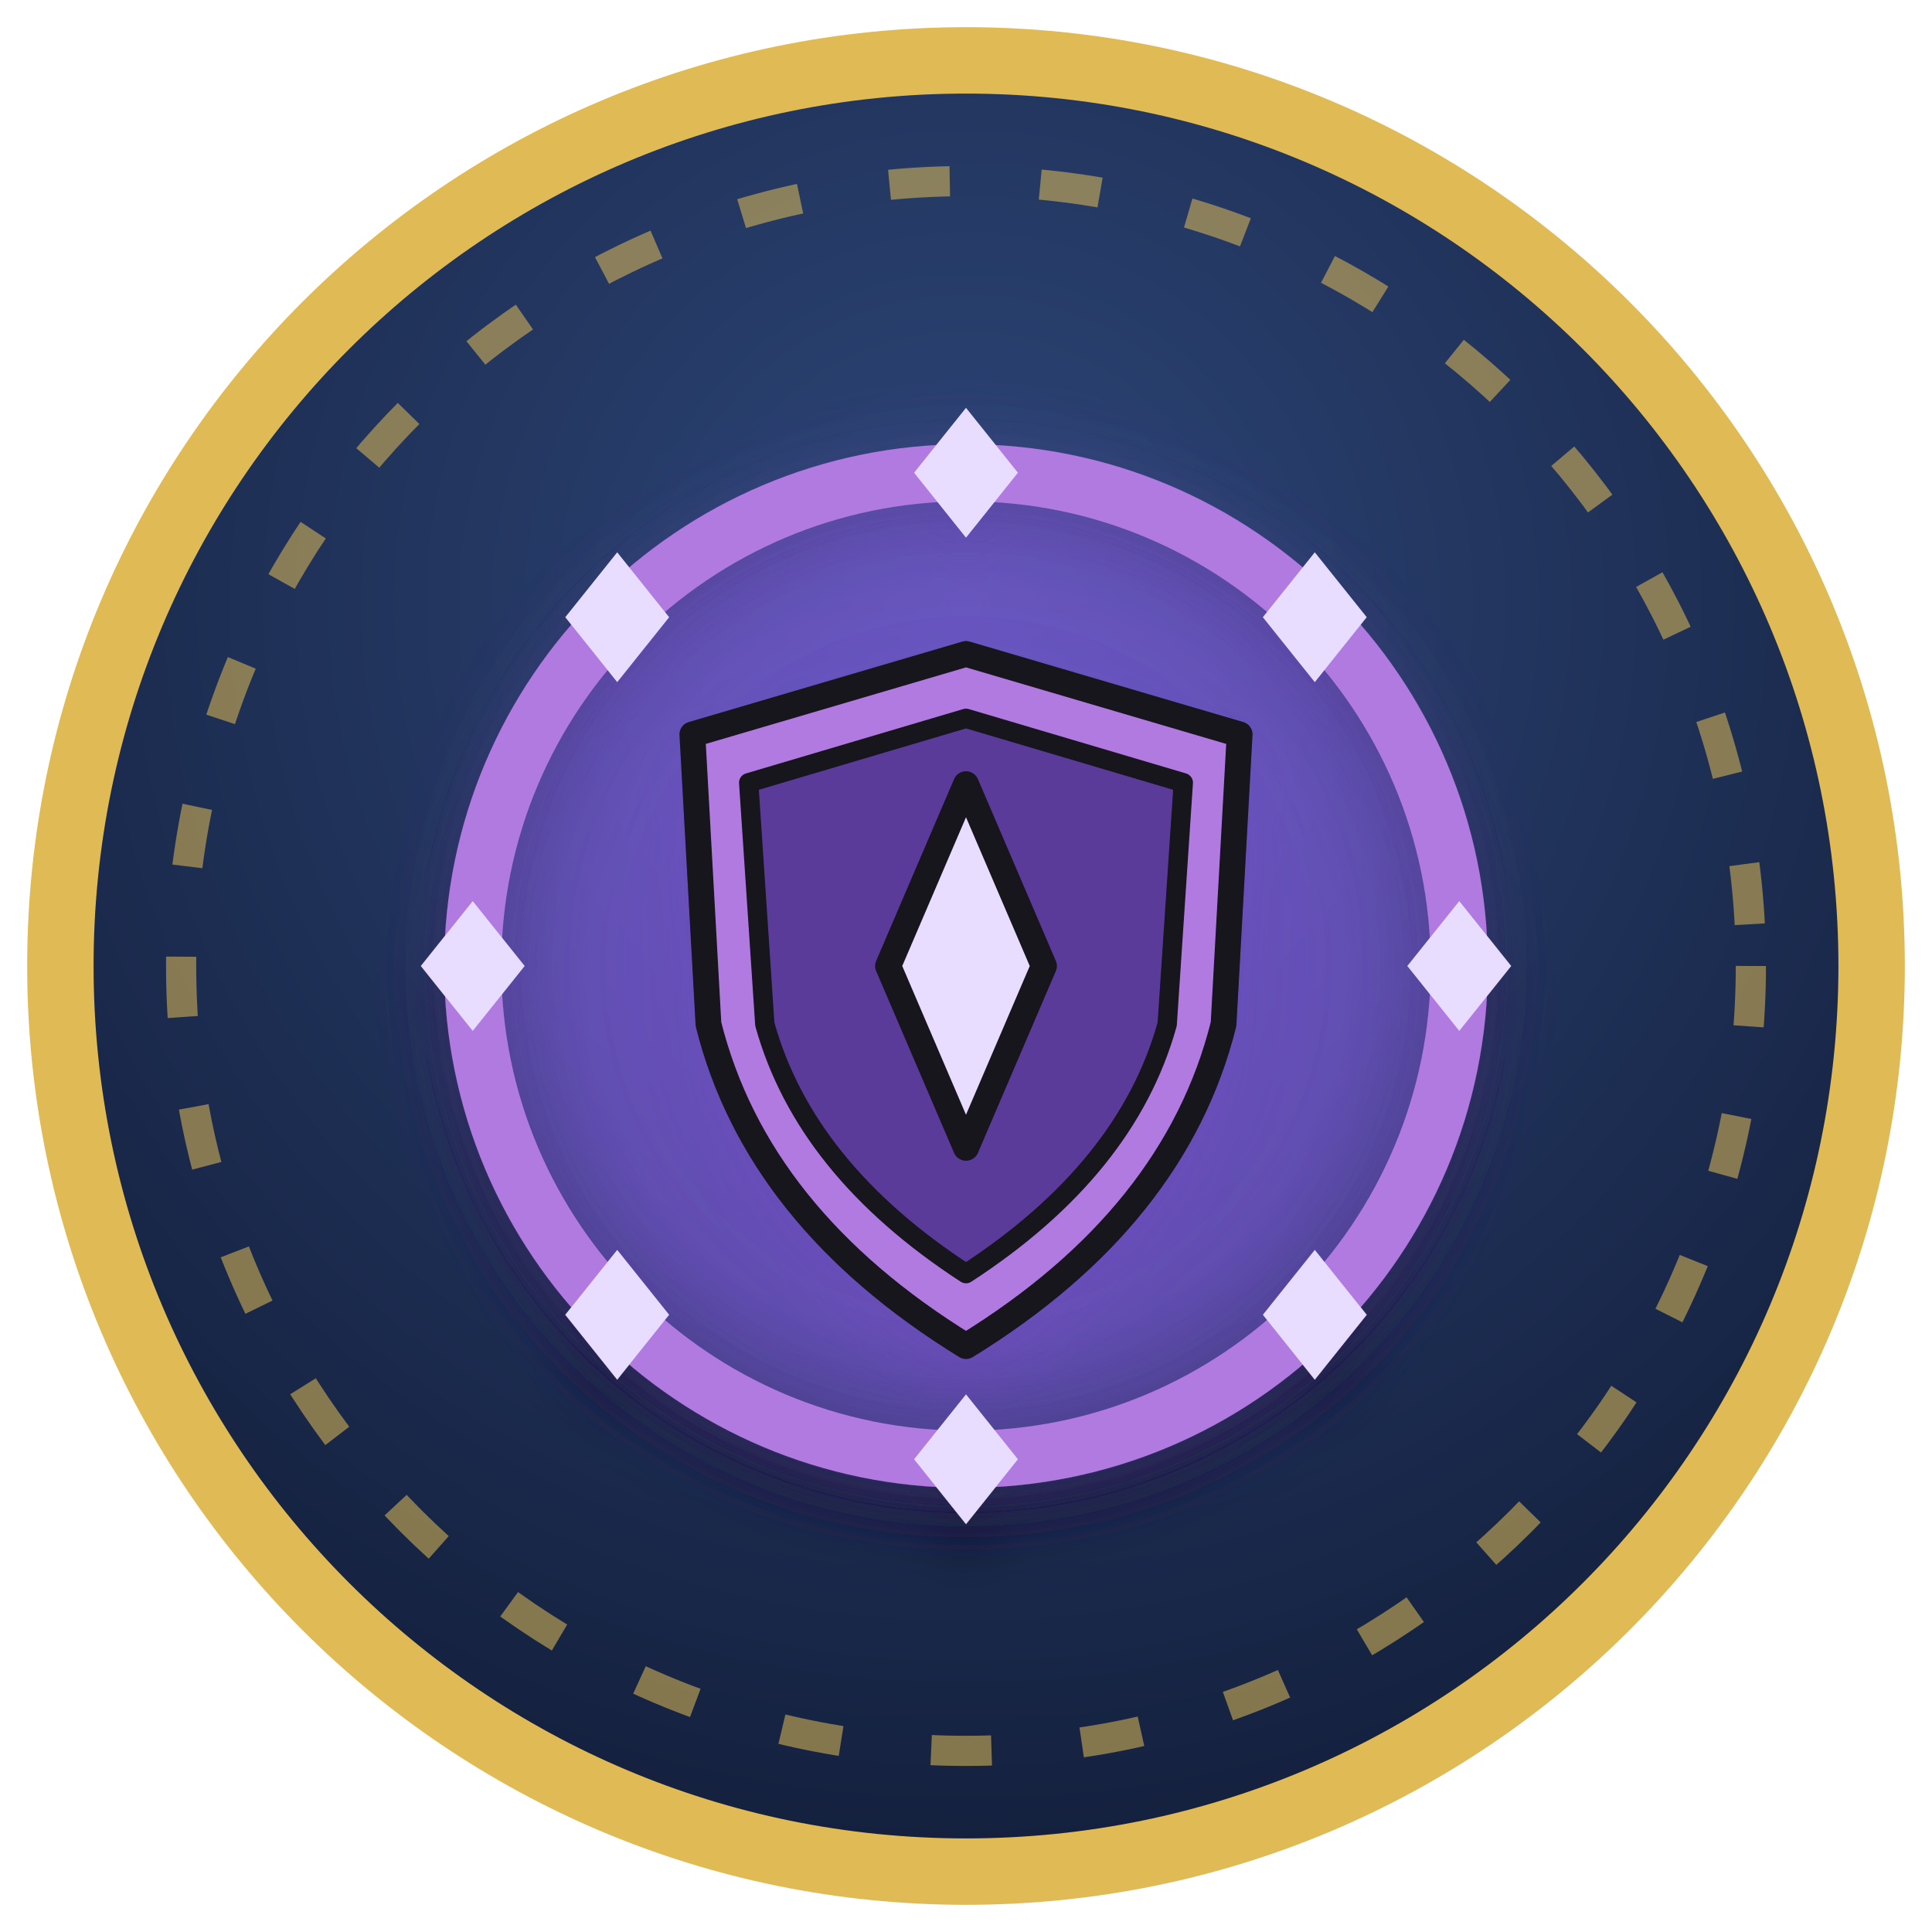
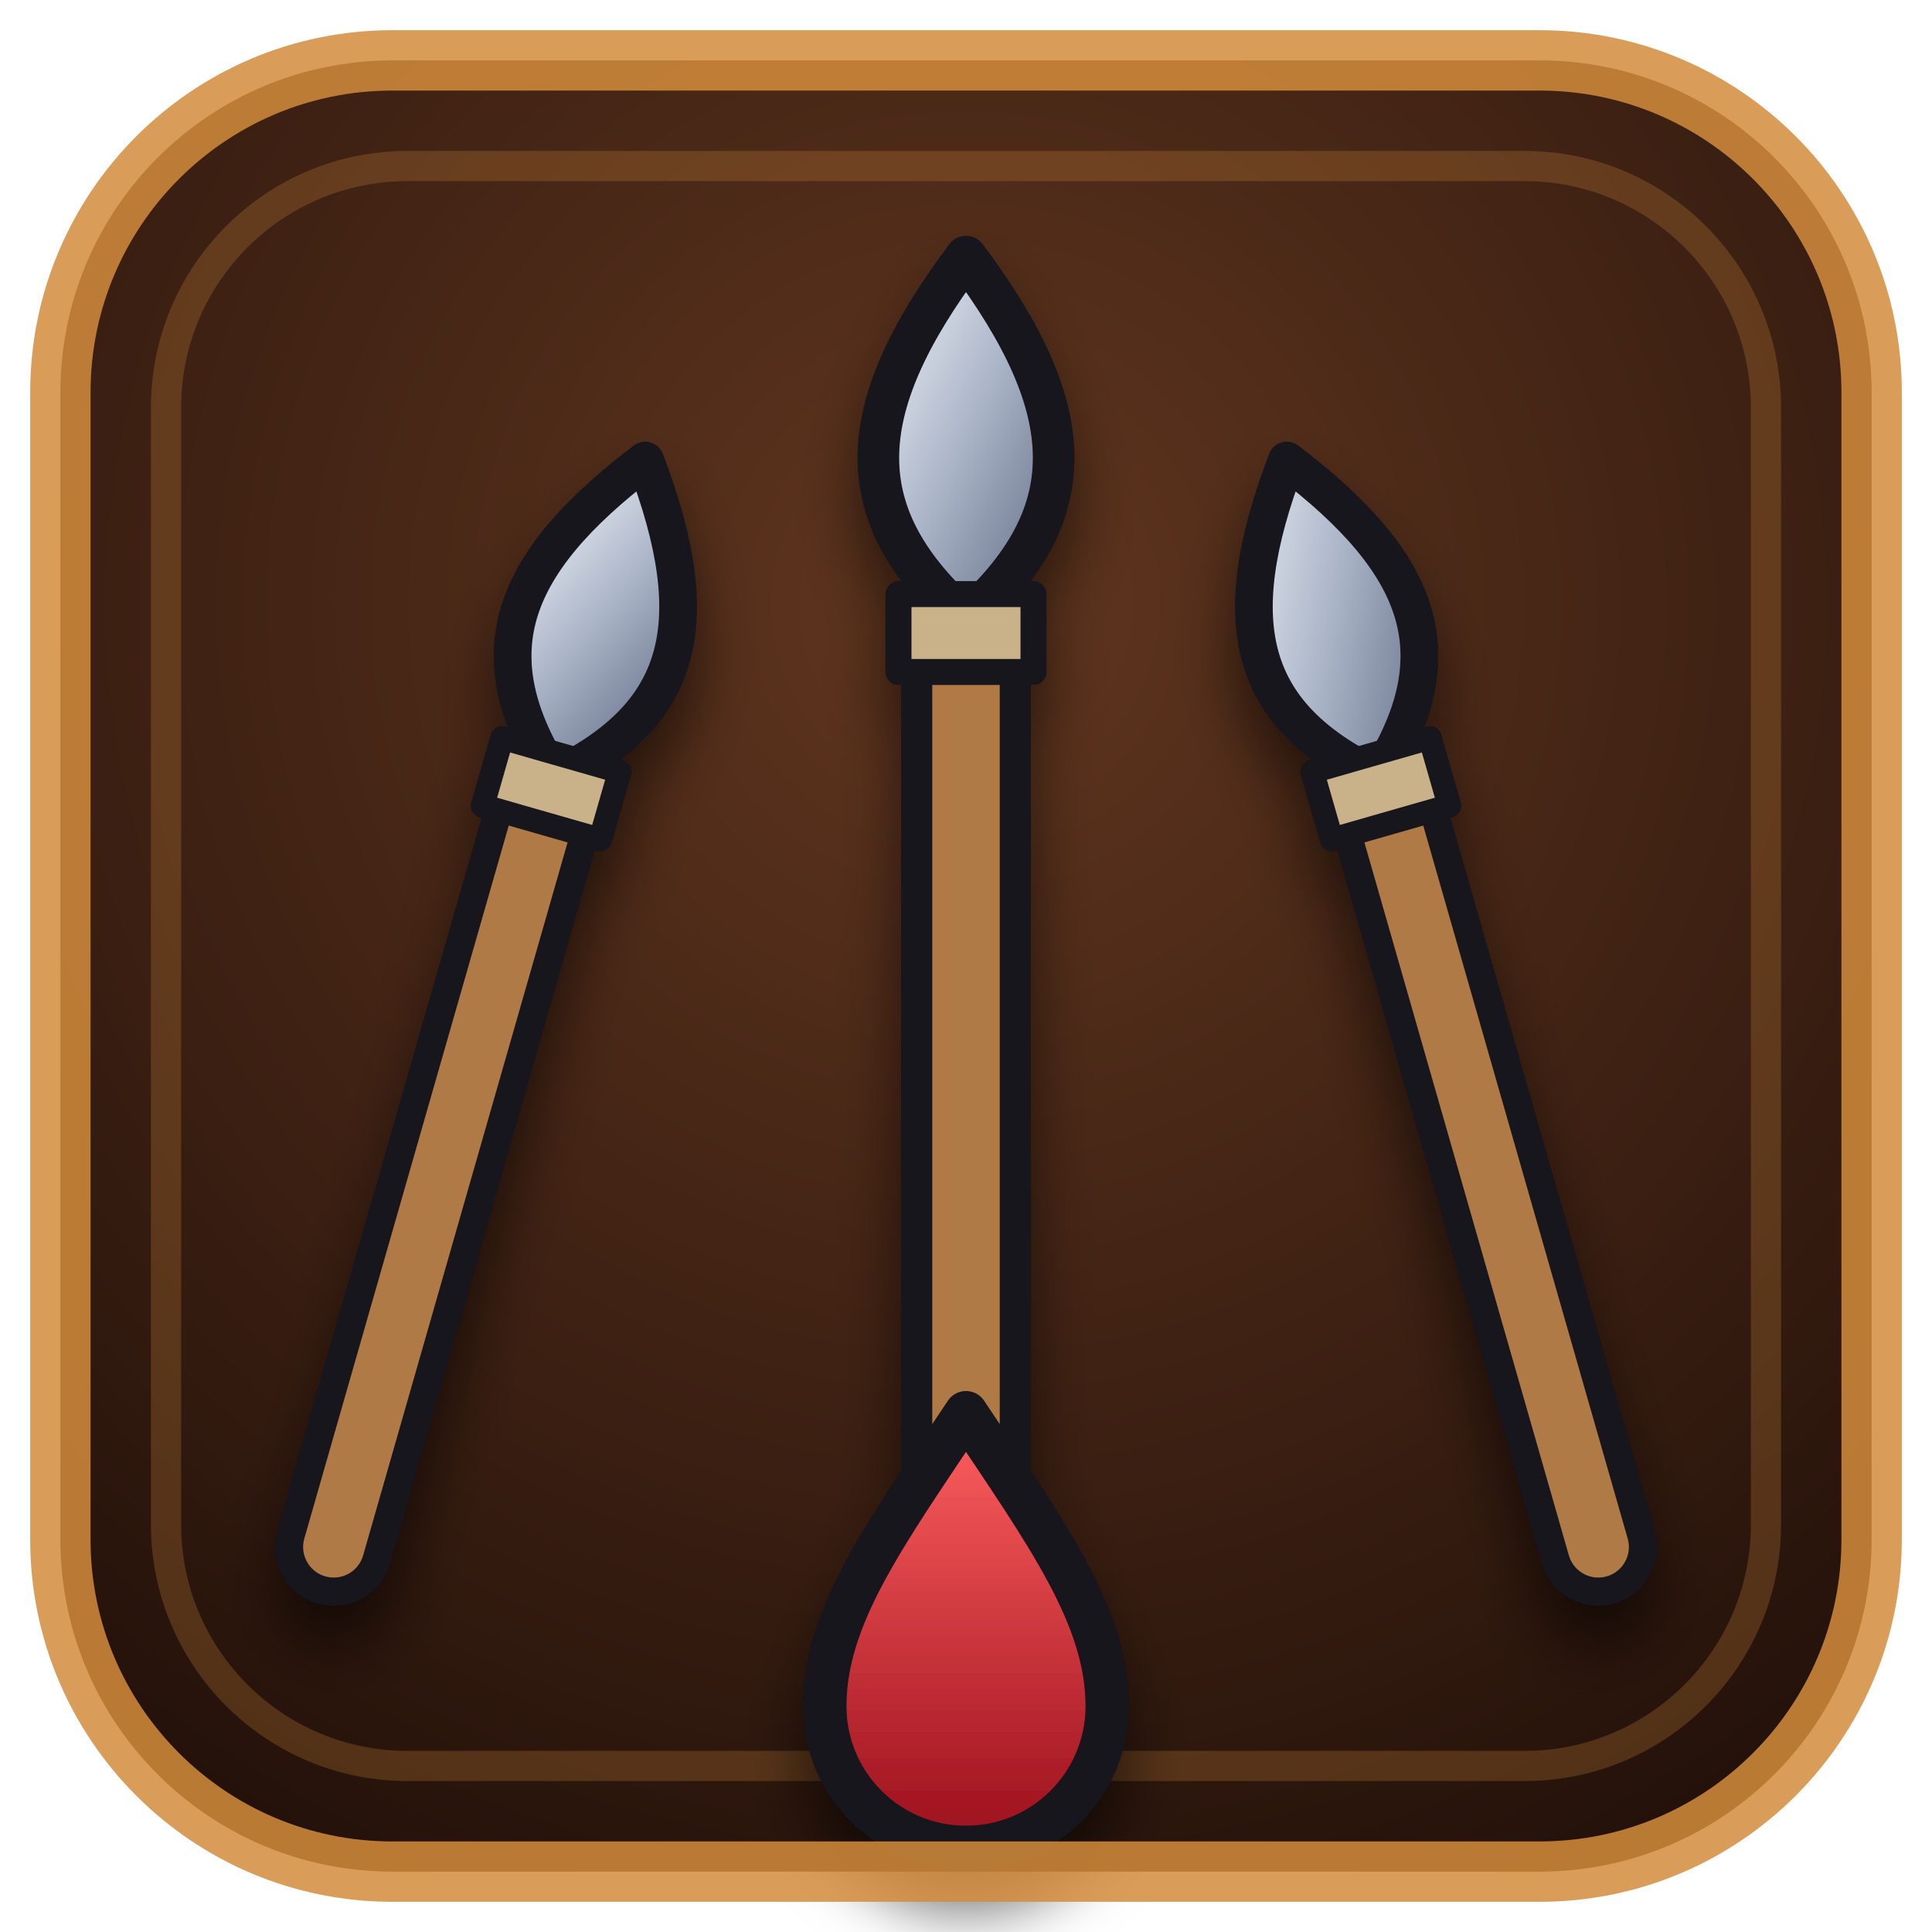
<svg xmlns="http://www.w3.org/2000/svg" viewBox="0 0 64 64" width="128" height="128">
  <defs>
    <linearGradient id="steel" x1="0" y1="0" x2="1" y2="1">
      <stop offset="0" stop-color="#f4f7fc" />
      <stop offset=".5" stop-color="#aab4c7" />
      <stop offset="1" stop-color="#5d6780" />
    </linearGradient>
    <linearGradient id="iron" x1="0" y1="0" x2="1" y2="1">
      <stop offset="0" stop-color="#9aa3b5" />
      <stop offset="1" stop-color="#454d61" />
    </linearGradient>
    <linearGradient id="gold" x1="0" y1="0" x2="0" y2="1">
      <stop offset="0" stop-color="#ffe9a8" />
      <stop offset=".55" stop-color="#e0a83c" />
      <stop offset="1" stop-color="#8a5a14" />
    </linearGradient>
    <linearGradient id="fire" x1="0" y1="0" x2="0" y2="1">
      <stop offset="0" stop-color="#e8391c" />
      <stop offset=".55" stop-color="#ff9a2e" />
      <stop offset="1" stop-color="#ffe680" />
    </linearGradient>
    <radialGradient id="fireR" cx=".45" cy=".45" r=".6">
      <stop offset="0" stop-color="#fff6c2" />
      <stop offset=".45" stop-color="#ffb43d" />
      <stop offset="1" stop-color="#d9361a" />
    </radialGradient>
    <linearGradient id="bolt" x1="0" y1="0" x2="1" y2="1">
      <stop offset="0" stop-color="#ffffff" />
      <stop offset=".5" stop-color="#a6ecff" />
      <stop offset="1" stop-color="#3fa2f0" />
    </linearGradient>
    <linearGradient id="blood" x1="0" y1="0" x2="0" y2="1">
      <stop offset="0" stop-color="#ff6060" />
      <stop offset="1" stop-color="#9a0f1c" />
    </linearGradient>
    <linearGradient id="poison" x1="0" y1="0" x2="0" y2="1">
      <stop offset="0" stop-color="#d6ff86" />
      <stop offset="1" stop-color="#4c9a28" />
    </linearGradient>
    <linearGradient id="water" x1="0" y1="0" x2="0" y2="1">
      <stop offset="0" stop-color="#b4f4ff" />
      <stop offset="1" stop-color="#2a86b8" />
    </linearGradient>
    <linearGradient id="ink" x1="0" y1="0" x2="0" y2="1">
      <stop offset="0" stop-color="#9474c4" />
      <stop offset="1" stop-color="#2a1d40" />
    </linearGradient>
    <linearGradient id="wood" x1="0" y1="0" x2="1" y2="0">
      <stop offset="0" stop-color="#c48e56" />
      <stop offset="1" stop-color="#6b4422" />
    </linearGradient>
    <linearGradient id="leaf" x1="0" y1="0" x2="1" y2="1">
      <stop offset="0" stop-color="#c4f58a" />
      <stop offset="1" stop-color="#3a8a38" />
    </linearGradient>
    <linearGradient id="hex" x1="0" y1="0" x2="0" y2="1">
      <stop offset="0" stop-color="#e09aff" />
      <stop offset="1" stop-color="#5a1f7a" />
    </linearGradient>
    <linearGradient id="bone" x1="0" y1="0" x2="0" y2="1">
      <stop offset="0" stop-color="#fbf4e2" />
      <stop offset="1" stop-color="#b8a684" />
    </linearGradient>
    <linearGradient id="heal" x1="0" y1="0" x2="0" y2="1">
      <stop offset="0" stop-color="#d4ffb0" />
      <stop offset="1" stop-color="#3fae4f" />
    </linearGradient>
    <linearGradient id="mana" x1="0" y1="0" x2="0" y2="1">
      <stop offset="0" stop-color="#bfe6ff" />
      <stop offset="1" stop-color="#2f6fd0" />
    </linearGradient>
    <linearGradient id="clay" x1="0" y1="0" x2="1" y2="1">
      <stop offset="0" stop-color="#d98a5a" />
      <stop offset="1" stop-color="#7a3a1e" />
    </linearGradient>
    <linearGradient id="hide" x1="0" y1="0" x2="0" y2="1">
      <stop offset="0" stop-color="#7a604a" />
      <stop offset="1" stop-color="#3e2e22" />
    </linearGradient>
    <linearGradient id="demon" x1="0" y1="0" x2="0" y2="1">
      <stop offset="0" stop-color="#c84a4a" />
      <stop offset="1" stop-color="#5a1418" />
    </linearGradient>
    <radialGradient id="holy" cx=".5" cy=".5" r=".5">
      <stop offset="0" stop-color="#fffbe6" />
      <stop offset=".5" stop-color="#ffe08a" stop-opacity=".8" />
      <stop offset="1" stop-color="#ffd060" stop-opacity="0" />
    </radialGradient>
    <radialGradient id="pearl" cx=".38" cy=".35" r=".7">
      <stop offset="0" stop-color="#ffffff" />
      <stop offset=".6" stop-color="#f2e6f0" />
      <stop offset="1" stop-color="#b8a8c4" />
    </radialGradient>
    <filter id="blur" x="-50%" y="-50%" width="200%" height="200%">
      <feGaussianBlur stdDeviation="2.2" />
    </filter>
    <filter id="ds" x="-20%" y="-20%" width="140%" height="140%">
      <feDropShadow dx="0" dy="1.4" stdDeviation="1" flood-color="#000" flood-opacity=".55" />
    </filter>
    <radialGradient id="bg" cx=".5" cy=".3" r=".85">
-       <stop offset="0" stop-color="#2d4678" />
-       <stop offset="1" stop-color="#0e1730" />
+       <stop offset="0" stop-color="#61361f" />
+       <stop offset="1" stop-color="#1e0e08" />
    </radialGradient>
  </defs>
-   <circle cx="32" cy="32" r="30" fill="url(#bg)" />
-   <circle cx="32" cy="32" r="26" fill="none" stroke="#e0bb55" stroke-width="1" stroke-dasharray="2 3" opacity=".55" />
-   <g filter="url(#ds)" stroke="#15121d" stroke-width="1.6" stroke-linejoin="round" stroke-linecap="round" transform="translate(32 32) scale(.86) translate(-32 -32)">
-     <g filter="url(#blur)" opacity="0.4" stroke="none">
-       <circle cx="32" cy="32" r="18" fill="#9a6aff" />
+   <rect x="2" y="2" width="60" height="60" rx="11" fill="url(#bg)" />
+   <rect x="5.5" y="5.5" width="53" height="53" rx="8" fill="none" stroke="#d48c3c" stroke-width="1" opacity="0.25" />
+   <g filter="url(#ds)" stroke="#15121d" stroke-width="1.6" stroke-linejoin="round" stroke-linecap="round">
+     <g transform="translate(16 34) rotate(16) scale(0.78)">
+       <line x1="0" y1="23.0" x2="0" y2="-14.0" stroke="#15121d" stroke-width="5" />
+       <line x1="0" y1="23.0" x2="0" y2="-14.0" stroke="#b07a46" stroke-width="2.6" />
+       <path d="M0 -25.0 C4.5 -19.0 4.5 -15.0 0 -11.0 C-4.5 -15.0 -4.5 -19.0 0 -25.0 Z" fill="url(#steel)" />
+       <rect x="-2.6" y="-12.0" width="5.2" height="3" fill="#c9b28a" stroke-width="1" />
    </g>
-     <circle cx="32" cy="32" r="19" fill="#9a6aff" fill-opacity=".18" stroke="#b07ae0" stroke-width="2.2" />
-     <g transform="translate(51.0 32.0)">
-       <path d="M0 -2.5 L2 0 L0 2.5 L-2 0 Z" fill="#e8dcff" stroke="none" />
+     <g transform="translate(32 30) scale(0.86)">
+       <line x1="0" y1="23.0" x2="0" y2="-14.0" stroke="#15121d" stroke-width="5" />
+       <line x1="0" y1="23.0" x2="0" y2="-14.0" stroke="#b07a46" stroke-width="2.6" />
+       <path d="M0 -25.0 C4.5 -19.0 4.5 -15.0 0 -11.0 C-4.5 -15.0 -4.5 -19.0 0 -25.0 Z" fill="url(#steel)" />
+       <rect x="-2.6" y="-12.0" width="5.2" height="3" fill="#c9b28a" stroke-width="1" />
    </g>
-     <g transform="translate(45.43503 45.43503)">
-       <path d="M0 -2.5 L2 0 L0 2.5 L-2 0 Z" fill="#e8dcff" stroke="none" />
+     <g transform="translate(48 34) rotate(-16) scale(0.78)">
+       <line x1="0" y1="23.0" x2="0" y2="-14.0" stroke="#15121d" stroke-width="5" />
+       <line x1="0" y1="23.0" x2="0" y2="-14.0" stroke="#b07a46" stroke-width="2.6" />
+       <path d="M0 -25.0 C4.5 -19.0 4.5 -15.0 0 -11.0 C-4.5 -15.0 -4.5 -19.0 0 -25.0 Z" fill="url(#steel)" />
+       <rect x="-2.6" y="-12.0" width="5.2" height="3" fill="#c9b28a" stroke-width="1" />
    </g>
-     <g transform="translate(32.0 51.0)">
-       <path d="M0 -2.5 L2 0 L0 2.5 L-2 0 Z" fill="#e8dcff" stroke="none" />
+     <g transform="translate(32 54) scale(0.9)">
+       <path d="M0 -8 C3 -3.5 5.2 -.5 5.2 2.8 A5.2 5.2 0 0 1 -5.2 2.8 C-5.2 -.5 -3 -3.5 0 -8 Z" fill="url(#blood)" />
    </g>
-     <g transform="translate(18.56497 45.43503)">
-       <path d="M0 -2.5 L2 0 L0 2.5 L-2 0 Z" fill="#e8dcff" stroke="none" />
-     </g>
-     <g transform="translate(13.0 32.0)">
-       <path d="M0 -2.5 L2 0 L0 2.5 L-2 0 Z" fill="#e8dcff" stroke="none" />
-     </g>
-     <g transform="translate(18.56497 18.56497)">
-       <path d="M0 -2.5 L2 0 L0 2.5 L-2 0 Z" fill="#e8dcff" stroke="none" />
-     </g>
-     <g transform="translate(32 13.0)">
-       <path d="M0 -2.5 L2 0 L0 2.5 L-2 0 Z" fill="#e8dcff" stroke="none" />
-     </g>
-     <g transform="translate(45.43503 18.56497)">
-       <path d="M0 -2.5 L2 0 L0 2.5 L-2 0 Z" fill="#e8dcff" stroke="none" />
-     </g>
-     <g transform="translate(32 33) scale(0.62)">
-       <path d="M0 -21 L17 -16 L16 2 Q13 14 0 22 Q-13 14 -16 2 L-17 -16 Z" fill="#b07ae0" />
-       <path d="M0 -17 L13.5 -13 L12.5 2 Q10 11 0 17.5 Q-10 11 -12.5 2 L-13.5 -13 Z" fill="#5a3a9a" stroke-width="1.2" />
-     </g>
-     <path d="M32 25 L35 32 L32 39 L29 32 Z" fill="#e8dcff" stroke-width="1" />
  </g>
-   <circle cx="32" cy="32" r="30" fill="none" stroke="#e0bb55" stroke-width="2.2" />
+   <rect x="2" y="2" width="60" height="60" rx="11" fill="none" stroke="#d48c3c" stroke-width="2" opacity="0.85" />
</svg>
